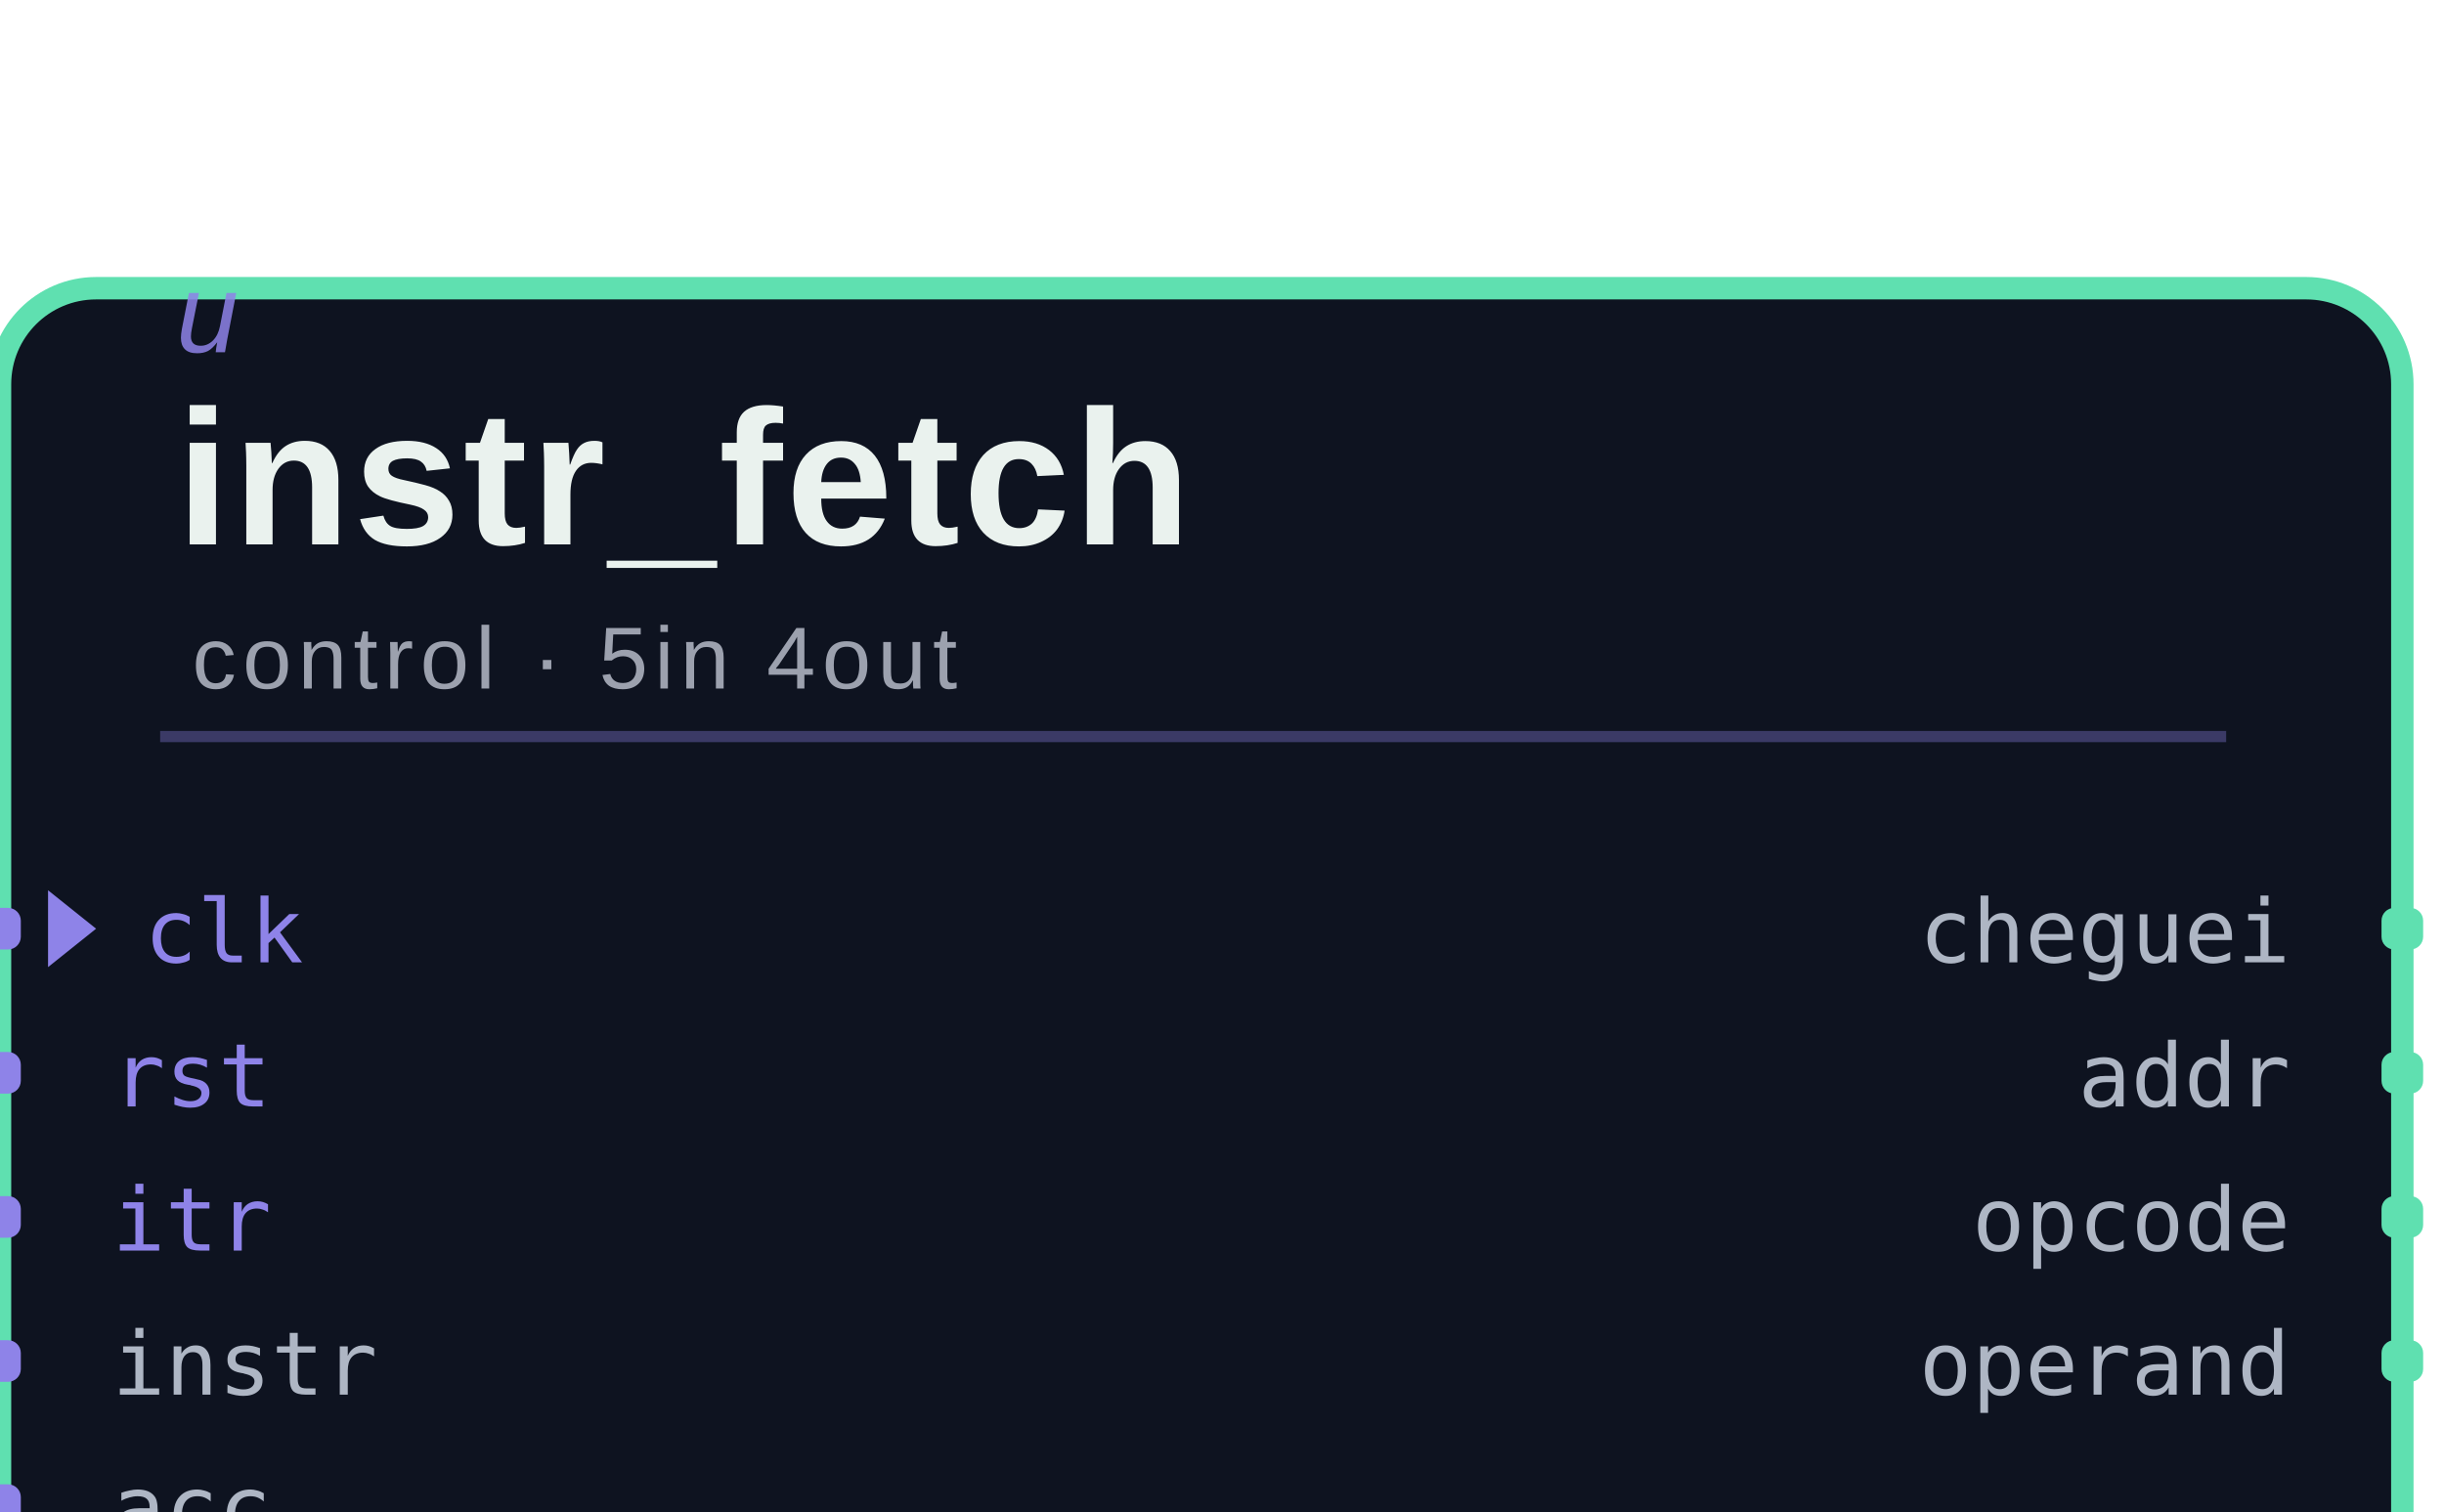
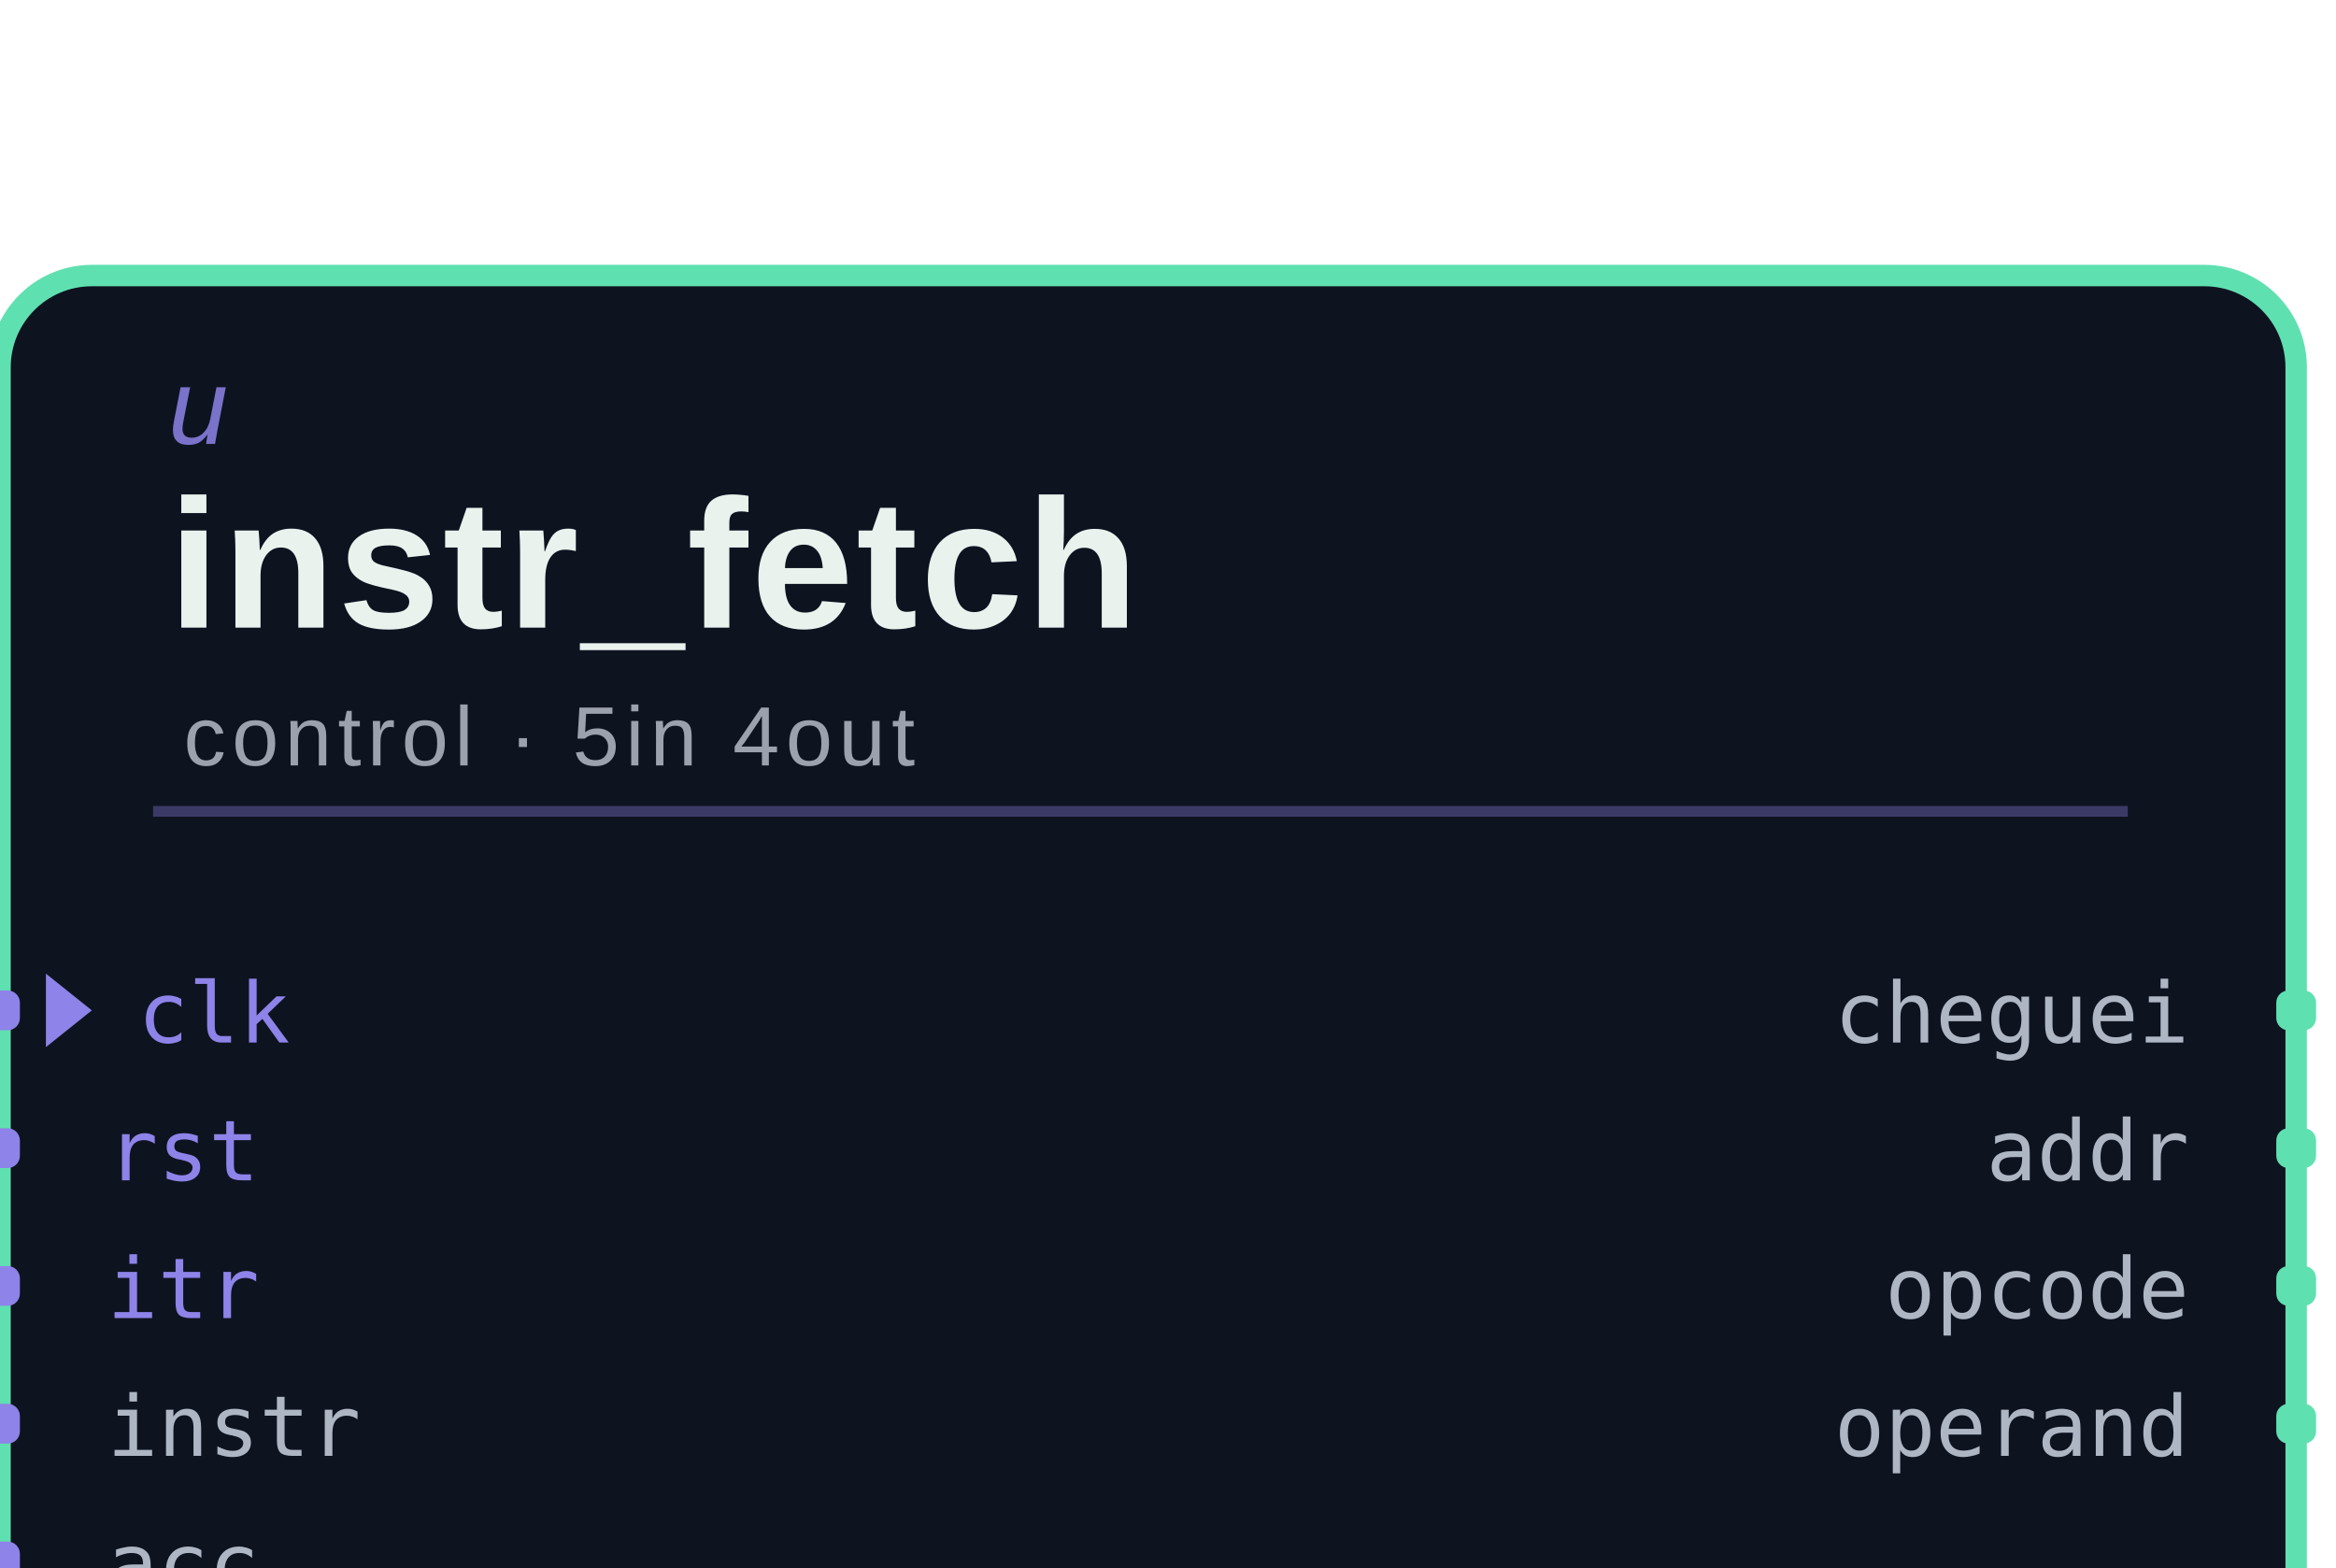
<svg xmlns="http://www.w3.org/2000/svg" xmlns:ns1="https://github.com/nturley/netlistsvg">
-   <g ns1:type="instr_fetch" transform="translate(0, 0)" ns1:width="150" ns1:height="115">
+   <g ns1:type="instr_fetch" transform="translate(0, 0)" ns1:width="150" ns1:height="123">
    <ns1:alias val="instr_fetch" />
-     <path d="M 6,18 H 144 A 6,6 0 0 1 150,24 V 105 A 6,6 0 0 1 144,111 H 6 A 6,6 0 0 1 0,105 V 24 A 6,6 0 0 1 6,18 Z" class="$cell_id" style="fill: var(--prism-card, #0E1320); stroke: var(--prism-module-stroke, #5FE0B0); stroke-width: 1.4; stroke-linejoin: round;" />
-     <text x="11" y="22" class="$cell_id" ns1:attribute="ref" style="font-family: 'Segoe UI', system-ui, -apple-system, 'Helvetica Neue', Arial, sans-serif; text-anchor: start; font-size: 7px; font-style: italic; fill: var(--aurora-violet, #8E83E8); opacity: 0.85;">u</text>
-     <text x="11" y="34" class="nodelabel $cell_id" ns1:attribute="" style="font-family: 'Segoe UI', system-ui, -apple-system, 'Helvetica Neue', Arial, sans-serif; text-anchor: start; font-weight: 700; font-size: 12px; letter-spacing: 0.2px; fill: var(--prism-module-glyph, #EAF2EE);">instr_fetch</text>
-     <text x="12" y="43" class="$cell_id" ns1:attribute="" style="font-family: 'Segoe UI', system-ui, -apple-system, 'Helvetica Neue', Arial, sans-serif; text-anchor: start; font-size: 5.5px; letter-spacing: 0.4px; fill: var(--text-secondary, #9CA1AE);">control · 5in 4out</text>
-     <line x1="10" y1="46" x2="139" y2="46" stroke="var(--aurora-violet, #8E83E8)" stroke-width="0.7" opacity="0.35" />
-     <rect x="-1.3" y="56.7" width="2.6" height="2.6" rx="0.8" fill="var(--accent, #8E83E8)" />
-     <path d="M 3,55.6 L 6,58 L 3,60.4 Z" fill="var(--accent, #8E83E8)" />
-     <text x="9" y="60.1" class="$cell_id" ns1:attribute="" style="font-family: 'JetBrains Mono', 'Cascadia Code', 'Consolas', ui-monospace, monospace; text-anchor: start; font-size: 5.5px; fill: var(--accent, #8E83E8);">clk</text>
-     <g ns1:x="0" ns1:y="58" ns1:pid="clk" />
-     <rect x="-1.3" y="65.7" width="2.6" height="2.6" rx="0.8" fill="var(--accent, #8E83E8)" />
-     <text x="7" y="69.1" class="$cell_id" ns1:attribute="" style="font-family: 'JetBrains Mono', 'Cascadia Code', 'Consolas', ui-monospace, monospace; text-anchor: start; font-size: 5.5px; fill: var(--accent, #8E83E8);">rst</text>
-     <g ns1:x="0" ns1:y="67" ns1:pid="rst" />
-     <rect x="-1.3" y="74.7" width="2.6" height="2.6" rx="0.8" fill="var(--accent, #8E83E8)" />
-     <text x="7" y="78.1" class="$cell_id" ns1:attribute="" style="font-family: 'JetBrains Mono', 'Cascadia Code', 'Consolas', ui-monospace, monospace; text-anchor: start; font-size: 5.5px; fill: var(--accent, #8E83E8);">itr</text>
-     <g ns1:x="0" ns1:y="76" ns1:pid="itr" />
-     <rect x="-1.3" y="83.7" width="2.6" height="2.6" rx="0.8" fill="var(--aurora-violet, #8E83E8)" />
-     <text x="7" y="87.1" class="$cell_id" ns1:attribute="" style="font-family: 'JetBrains Mono', 'Cascadia Code', 'Consolas', ui-monospace, monospace; text-anchor: start; font-size: 5.5px; fill: var(--prism-port-label, #AEB6C4);">instr</text>
-     <g ns1:x="0" ns1:y="85" ns1:pid="instr" />
-     <rect x="-1.3" y="92.7" width="2.6" height="2.6" rx="0.8" fill="var(--aurora-violet, #8E83E8)" />
-     <text x="7" y="96.1" class="$cell_id" ns1:attribute="" style="font-family: 'JetBrains Mono', 'Cascadia Code', 'Consolas', ui-monospace, monospace; text-anchor: start; font-size: 5.5px; fill: var(--prism-port-label, #AEB6C4);">acc</text>
-     <g ns1:x="0" ns1:y="94" ns1:pid="acc" />
-     <rect x="148.7" y="56.7" width="2.6" height="2.6" rx="0.8" fill="var(--prism-module-stroke, #5FE0B0)" />
-     <text x="143" y="60.1" class="$cell_id" ns1:attribute="" style="font-family: 'JetBrains Mono', 'Cascadia Code', 'Consolas', ui-monospace, monospace; text-anchor: end; font-size: 5.5px; fill: var(--prism-port-label, #AEB6C4);">cheguei</text>
-     <g ns1:x="150" ns1:y="58" ns1:pid="cheguei" />
-     <rect x="148.7" y="65.7" width="2.6" height="2.6" rx="0.8" fill="var(--prism-module-stroke, #5FE0B0)" />
-     <text x="143" y="69.1" class="$cell_id" ns1:attribute="" style="font-family: 'JetBrains Mono', 'Cascadia Code', 'Consolas', ui-monospace, monospace; text-anchor: end; font-size: 5.5px; fill: var(--prism-port-label, #AEB6C4);">addr</text>
-     <g ns1:x="150" ns1:y="67" ns1:pid="addr" />
-     <rect x="148.7" y="74.7" width="2.6" height="2.6" rx="0.8" fill="var(--prism-module-stroke, #5FE0B0)" />
-     <text x="143" y="78.1" class="$cell_id" ns1:attribute="" style="font-family: 'JetBrains Mono', 'Cascadia Code', 'Consolas', ui-monospace, monospace; text-anchor: end; font-size: 5.5px; fill: var(--prism-port-label, #AEB6C4);">opcode</text>
-     <g ns1:x="150" ns1:y="76" ns1:pid="opcode" />
-     <rect x="148.7" y="83.7" width="2.6" height="2.6" rx="0.8" fill="var(--prism-module-stroke, #5FE0B0)" />
-     <text x="143" y="87.1" class="$cell_id" ns1:attribute="" style="font-family: 'JetBrains Mono', 'Cascadia Code', 'Consolas', ui-monospace, monospace; text-anchor: end; font-size: 5.5px; fill: var(--prism-port-label, #AEB6C4);">operand</text>
-     <g ns1:x="150" ns1:y="85" ns1:pid="operand" />
+     <path d="M 6,18 H 144 A 6,6 0 0 1 150,24 V 113 A 6,6 0 0 1 144,119 H 6 A 6,6 0 0 1 0,113 V 24 A 6,6 0 0 1 6,18 Z" class="$cell_id" style="fill: var(--prism-card, #0E1320); stroke: var(--prism-module-stroke, #5FE0B0); stroke-width: 1.4; stroke-linejoin: round;" />
+     <text x="11" y="29" class="$cell_id" ns1:attribute="ref" style="font-family: 'Segoe UI', system-ui, -apple-system, 'Helvetica Neue', Arial, sans-serif; text-anchor: start; font-size: 7px; font-style: italic; fill: var(--aurora-violet, #8E83E8); opacity: 0.85;">u</text>
+     <text x="11" y="41" class="nodelabel $cell_id" ns1:attribute="" style="font-family: 'Segoe UI', system-ui, -apple-system, 'Helvetica Neue', Arial, sans-serif; text-anchor: start; font-weight: 700; font-size: 12px; letter-spacing: 0.2px; fill: var(--prism-module-glyph, #EAF2EE);">instr_fetch</text>
+     <text x="12" y="50" class="$cell_id" ns1:attribute="" style="font-family: 'Segoe UI', system-ui, -apple-system, 'Helvetica Neue', Arial, sans-serif; text-anchor: start; font-size: 5.5px; letter-spacing: 0.4px; fill: var(--text-secondary, #9CA1AE);">control · 5in 4out</text>
+     <line x1="10" y1="53" x2="139" y2="53" stroke="var(--aurora-violet, #8E83E8)" stroke-width="0.7" opacity="0.35" />
+     <rect x="-1.3" y="64.7" width="2.6" height="2.6" rx="0.8" fill="var(--accent, #8E83E8)" />
+     <path d="M 3,63.6 L 6,66 L 3,68.4 Z" fill="var(--accent, #8E83E8)" />
+     <text x="9" y="68.1" class="$cell_id" ns1:attribute="" style="font-family: 'JetBrains Mono', 'Cascadia Code', 'Consolas', ui-monospace, monospace; text-anchor: start; font-size: 5.5px; fill: var(--accent, #8E83E8);">clk</text>
+     <g ns1:x="0" ns1:y="66" ns1:pid="clk" />
+     <rect x="-1.3" y="73.7" width="2.6" height="2.6" rx="0.8" fill="var(--accent, #8E83E8)" />
+     <text x="7" y="77.1" class="$cell_id" ns1:attribute="" style="font-family: 'JetBrains Mono', 'Cascadia Code', 'Consolas', ui-monospace, monospace; text-anchor: start; font-size: 5.5px; fill: var(--accent, #8E83E8);">rst</text>
+     <g ns1:x="0" ns1:y="75" ns1:pid="rst" />
+     <rect x="-1.3" y="82.7" width="2.6" height="2.6" rx="0.8" fill="var(--accent, #8E83E8)" />
+     <text x="7" y="86.1" class="$cell_id" ns1:attribute="" style="font-family: 'JetBrains Mono', 'Cascadia Code', 'Consolas', ui-monospace, monospace; text-anchor: start; font-size: 5.5px; fill: var(--accent, #8E83E8);">itr</text>
+     <g ns1:x="0" ns1:y="84" ns1:pid="itr" />
+     <rect x="-1.3" y="91.7" width="2.6" height="2.6" rx="0.8" fill="var(--aurora-violet, #8E83E8)" />
+     <text x="7" y="95.1" class="$cell_id" ns1:attribute="" style="font-family: 'JetBrains Mono', 'Cascadia Code', 'Consolas', ui-monospace, monospace; text-anchor: start; font-size: 5.5px; fill: var(--prism-port-label, #AEB6C4);">instr</text>
+     <g ns1:x="0" ns1:y="93" ns1:pid="instr" />
+     <rect x="-1.3" y="100.7" width="2.6" height="2.6" rx="0.8" fill="var(--aurora-violet, #8E83E8)" />
+     <text x="7" y="104.1" class="$cell_id" ns1:attribute="" style="font-family: 'JetBrains Mono', 'Cascadia Code', 'Consolas', ui-monospace, monospace; text-anchor: start; font-size: 5.5px; fill: var(--prism-port-label, #AEB6C4);">acc</text>
+     <g ns1:x="0" ns1:y="102" ns1:pid="acc" />
+     <rect x="148.7" y="64.7" width="2.6" height="2.6" rx="0.8" fill="var(--prism-module-stroke, #5FE0B0)" />
+     <text x="143" y="68.1" class="$cell_id" ns1:attribute="" style="font-family: 'JetBrains Mono', 'Cascadia Code', 'Consolas', ui-monospace, monospace; text-anchor: end; font-size: 5.5px; fill: var(--prism-port-label, #AEB6C4);">cheguei</text>
+     <g ns1:x="150" ns1:y="66" ns1:pid="cheguei" />
+     <rect x="148.7" y="73.7" width="2.6" height="2.6" rx="0.8" fill="var(--prism-module-stroke, #5FE0B0)" />
+     <text x="143" y="77.1" class="$cell_id" ns1:attribute="" style="font-family: 'JetBrains Mono', 'Cascadia Code', 'Consolas', ui-monospace, monospace; text-anchor: end; font-size: 5.5px; fill: var(--prism-port-label, #AEB6C4);">addr</text>
+     <g ns1:x="150" ns1:y="75" ns1:pid="addr" />
+     <rect x="148.7" y="82.7" width="2.6" height="2.6" rx="0.8" fill="var(--prism-module-stroke, #5FE0B0)" />
+     <text x="143" y="86.1" class="$cell_id" ns1:attribute="" style="font-family: 'JetBrains Mono', 'Cascadia Code', 'Consolas', ui-monospace, monospace; text-anchor: end; font-size: 5.5px; fill: var(--prism-port-label, #AEB6C4);">opcode</text>
+     <g ns1:x="150" ns1:y="84" ns1:pid="opcode" />
+     <rect x="148.7" y="91.7" width="2.6" height="2.6" rx="0.8" fill="var(--prism-module-stroke, #5FE0B0)" />
+     <text x="143" y="95.1" class="$cell_id" ns1:attribute="" style="font-family: 'JetBrains Mono', 'Cascadia Code', 'Consolas', ui-monospace, monospace; text-anchor: end; font-size: 5.5px; fill: var(--prism-port-label, #AEB6C4);">operand</text>
+     <g ns1:x="150" ns1:y="93" ns1:pid="operand" />
  </g>
</svg>
